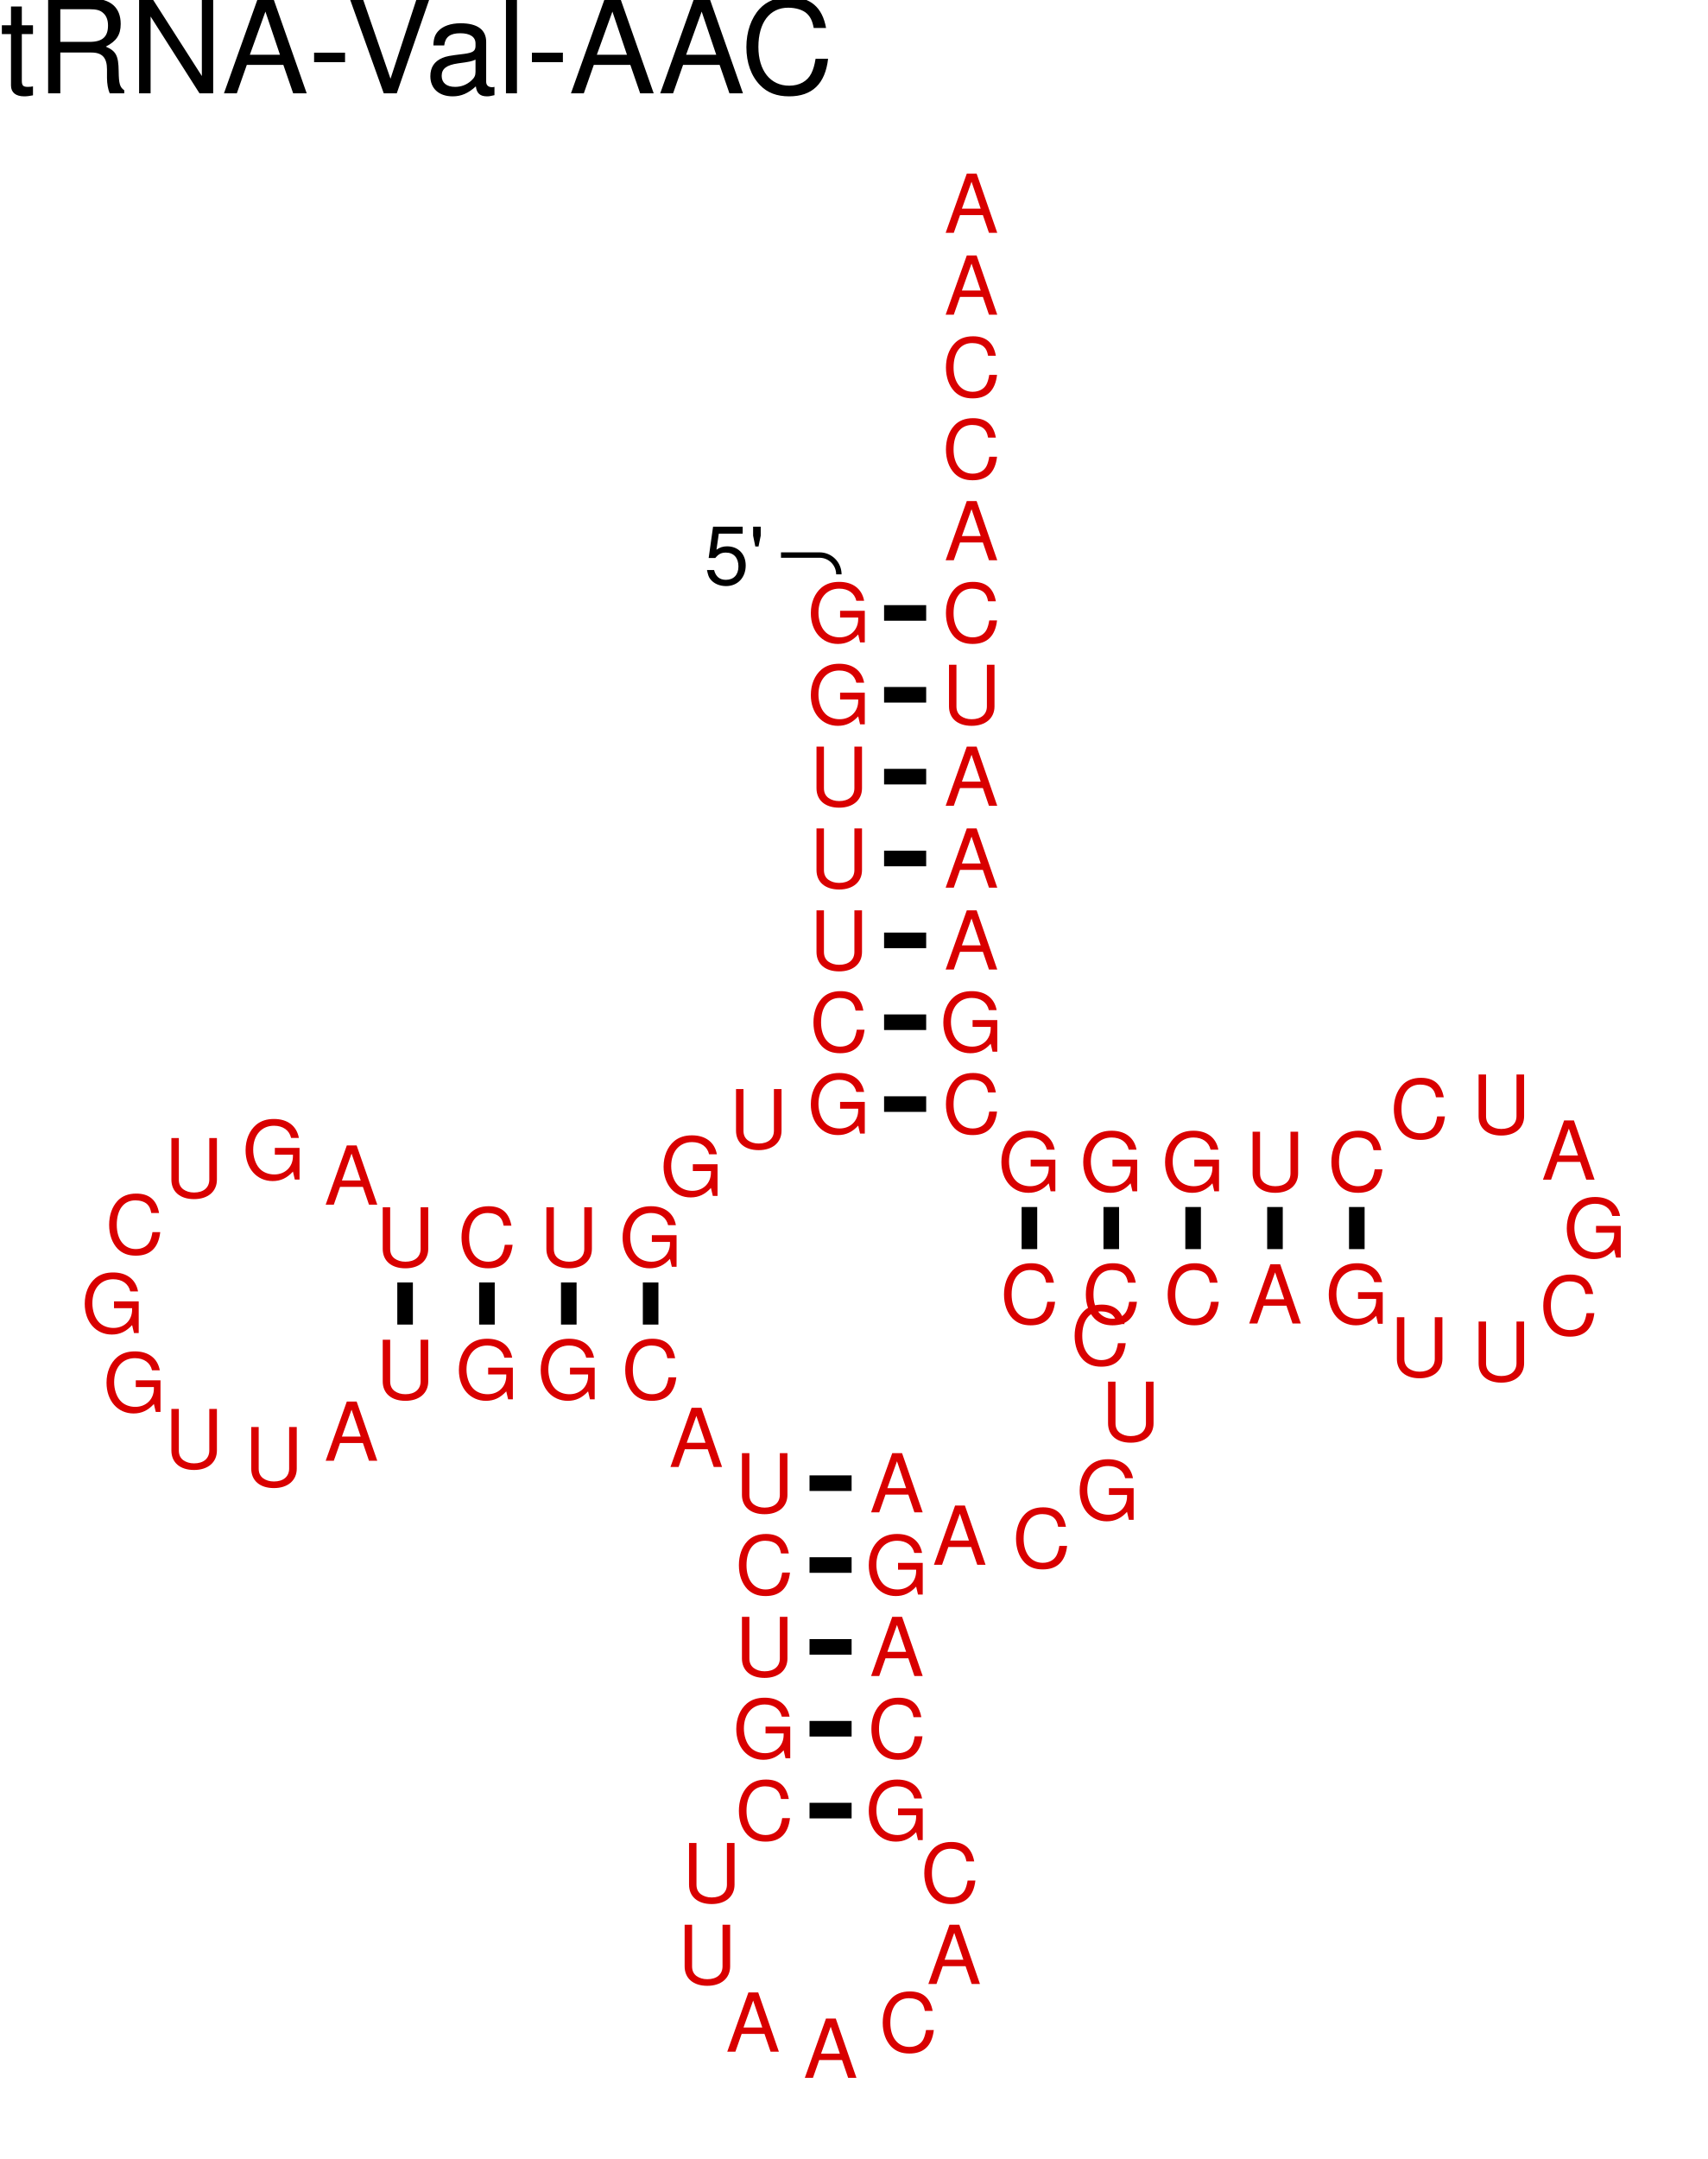
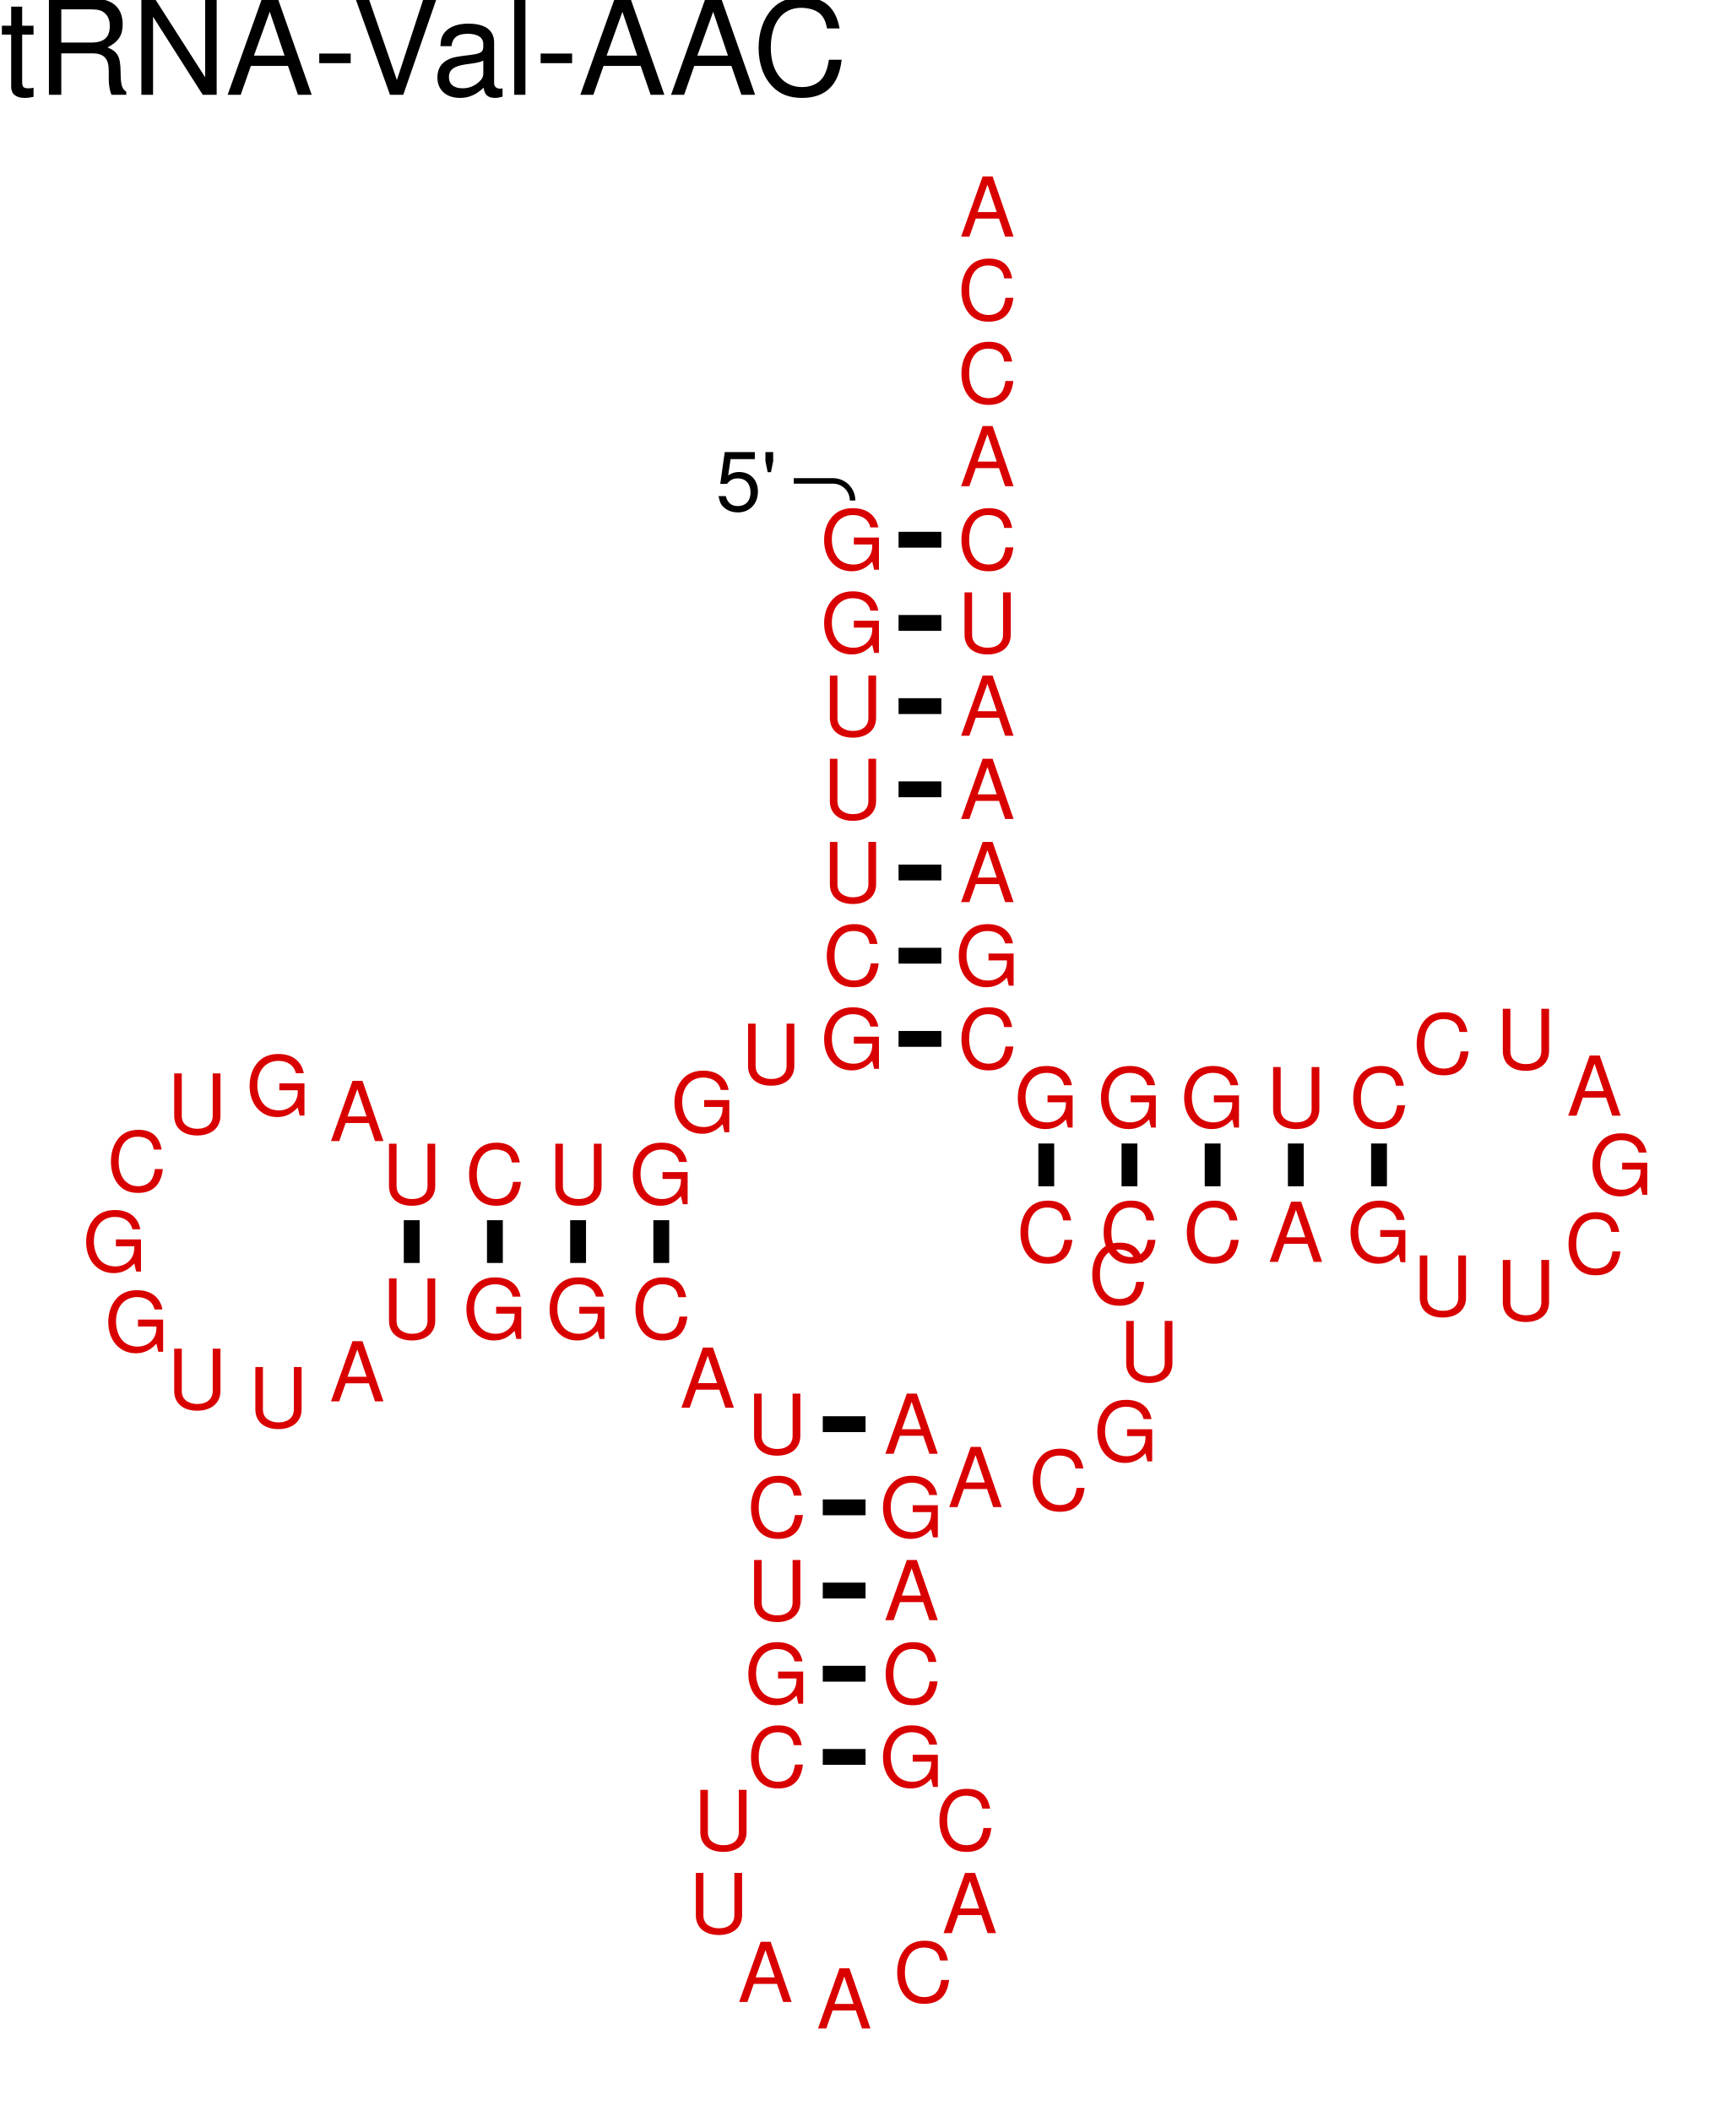
- <svg xmlns="http://www.w3.org/2000/svg" version="1.0" width="157.727" height="199.397" id="svg2403" xml:space="preserve">
+ <svg xmlns="http://www.w3.org/2000/svg" version="1.0" width="157.727" height="191.837" id="svg2403" xml:space="preserve">
  <text x="0" y="8.616" id="text1000">
    <tspan x="0" y="8.616" fill="#000000" font-variant="normal" font-weight="normal" font-style="normal" font-family="Helvetica, Arial, sans-serif" font-size="12" id="tspan1001">tRNA-Val-AAC</tspan>
  </text>
+   <path fill="none" stroke="#000000" stroke-width="1.44" stroke-linecap="butt" stroke-linejoin="miter" d="M 81.66 49.048 L 85.548 49.048 " />
  <path fill="none" stroke="#000000" stroke-width="1.44" stroke-linecap="butt" stroke-linejoin="miter" d="M 81.66 56.608 L 85.548 56.608 " />
  <path fill="none" stroke="#000000" stroke-width="1.44" stroke-linecap="butt" stroke-linejoin="miter" d="M 81.66 64.168 L 85.548 64.168 " />
  <path fill="none" stroke="#000000" stroke-width="1.44" stroke-linecap="butt" stroke-linejoin="miter" d="M 81.66 71.728 L 85.548 71.728 " />
  <path fill="none" stroke="#000000" stroke-width="1.44" stroke-linecap="butt" stroke-linejoin="miter" d="M 81.66 79.288 L 85.548 79.288 " />
  <path fill="none" stroke="#000000" stroke-width="1.44" stroke-linecap="butt" stroke-linejoin="miter" d="M 81.66 86.849 L 85.548 86.849 " />
  <path fill="none" stroke="#000000" stroke-width="1.44" stroke-linecap="butt" stroke-linejoin="miter" d="M 81.66 94.409 L 85.548 94.409 " />
-   <path fill="none" stroke="#000000" stroke-width="1.44" stroke-linecap="butt" stroke-linejoin="miter" d="M 81.66 101.969 L 85.548 101.969 " />
-   <path fill="none" stroke="#000000" stroke-width="1.44" stroke-linecap="butt" stroke-linejoin="miter" d="M 60.097 118.445 L 60.097 122.333 " />
-   <path fill="none" stroke="#000000" stroke-width="1.44" stroke-linecap="butt" stroke-linejoin="miter" d="M 52.537 118.445 L 52.537 122.333 " />
-   <path fill="none" stroke="#000000" stroke-width="1.44" stroke-linecap="butt" stroke-linejoin="miter" d="M 44.977 118.445 L 44.977 122.333 " />
-   <path fill="none" stroke="#000000" stroke-width="1.44" stroke-linecap="butt" stroke-linejoin="miter" d="M 37.417 118.445 L 37.417 122.333 " />
+   <path fill="none" stroke="#000000" stroke-width="1.44" stroke-linecap="butt" stroke-linejoin="miter" d="M 60.097 110.885 L 60.097 114.773 " />
+   <path fill="none" stroke="#000000" stroke-width="1.44" stroke-linecap="butt" stroke-linejoin="miter" d="M 52.537 110.885 L 52.537 114.773 " />
+   <path fill="none" stroke="#000000" stroke-width="1.44" stroke-linecap="butt" stroke-linejoin="miter" d="M 44.977 110.885 L 44.977 114.773 " />
+   <path fill="none" stroke="#000000" stroke-width="1.44" stroke-linecap="butt" stroke-linejoin="miter" d="M 37.417 110.885 L 37.417 114.773 " />
+   <path fill="none" stroke="#000000" stroke-width="1.44" stroke-linecap="butt" stroke-linejoin="miter" d="M 74.773 129.42 L 78.661 129.42 " />
  <path fill="none" stroke="#000000" stroke-width="1.44" stroke-linecap="butt" stroke-linejoin="miter" d="M 74.773 136.98 L 78.661 136.98 " />
  <path fill="none" stroke="#000000" stroke-width="1.44" stroke-linecap="butt" stroke-linejoin="miter" d="M 74.773 144.54 L 78.661 144.54 " />
  <path fill="none" stroke="#000000" stroke-width="1.44" stroke-linecap="butt" stroke-linejoin="miter" d="M 74.773 152.1 L 78.661 152.1 " />
  <path fill="none" stroke="#000000" stroke-width="1.44" stroke-linecap="butt" stroke-linejoin="miter" d="M 74.773 159.66 L 78.661 159.66 " />
-   <path fill="none" stroke="#000000" stroke-width="1.44" stroke-linecap="butt" stroke-linejoin="miter" d="M 74.773 167.22 L 78.661 167.22 " />
-   <path fill="none" stroke="#000000" stroke-width="1.44" stroke-linecap="butt" stroke-linejoin="miter" d="M 95.085 115.363 L 95.085 111.475 " />
-   <path fill="none" stroke="#000000" stroke-width="1.44" stroke-linecap="butt" stroke-linejoin="miter" d="M 102.645 115.363 L 102.645 111.475 " />
-   <path fill="none" stroke="#000000" stroke-width="1.44" stroke-linecap="butt" stroke-linejoin="miter" d="M 110.205 115.363 L 110.205 111.475 " />
-   <path fill="none" stroke="#000000" stroke-width="1.44" stroke-linecap="butt" stroke-linejoin="miter" d="M 117.765 115.363 L 117.765 111.475 " />
-   <path fill="none" stroke="#000000" stroke-width="1.44" stroke-linecap="butt" stroke-linejoin="miter" d="M 125.325 115.363 L 125.325 111.475 " />
-   <text x="74.566" y="59.301" id="text1002">
-     <tspan x="74.566" y="59.301" fill="#d90000" font-variant="normal" font-weight="normal" font-style="normal" font-family="Helvetica, Arial, sans-serif" font-size="7.5" id="tspan1003">G</tspan>
-   </text>
-   <text x="74.566" y="66.861" id="text1004">
-     <tspan x="74.566" y="66.861" fill="#d90000" font-variant="normal" font-weight="normal" font-style="normal" font-family="Helvetica, Arial, sans-serif" font-size="7.5" id="tspan1005">G</tspan>
-   </text>
-   <text x="74.776" y="74.421" id="text1006">
-     <tspan x="74.776" y="74.421" fill="#d90000" font-variant="normal" font-weight="normal" font-style="normal" font-family="Helvetica, Arial, sans-serif" font-size="7.5" id="tspan1007">U</tspan>
-   </text>
-   <text x="74.776" y="81.981" id="text1008">
-     <tspan x="74.776" y="81.981" fill="#d90000" font-variant="normal" font-weight="normal" font-style="normal" font-family="Helvetica, Arial, sans-serif" font-size="7.5" id="tspan1009">U</tspan>
-   </text>
-   <text x="74.776" y="89.541" id="text1010">
-     <tspan x="74.776" y="89.541" fill="#d90000" font-variant="normal" font-weight="normal" font-style="normal" font-family="Helvetica, Arial, sans-serif" font-size="7.5" id="tspan1011">U</tspan>
-   </text>
-   <text x="74.776" y="97.101" id="text1012">
-     <tspan x="74.776" y="97.101" fill="#d90000" font-variant="normal" font-weight="normal" font-style="normal" font-family="Helvetica, Arial, sans-serif" font-size="7.5" id="tspan1013">C</tspan>
-   </text>
-   <text x="74.566" y="104.661" id="text1014">
-     <tspan x="74.566" y="104.661" fill="#d90000" font-variant="normal" font-weight="normal" font-style="normal" font-family="Helvetica, Arial, sans-serif" font-size="7.5" id="tspan1015">G</tspan>
-   </text>
-   <text x="67.345" y="106.051" id="text1016">
-     <tspan x="67.345" y="106.051" fill="#d90000" font-variant="normal" font-weight="normal" font-style="normal" font-family="Helvetica, Arial, sans-serif" font-size="7.5" id="tspan1017">U</tspan>
-   </text>
-   <text x="60.963" y="110.417" id="text1018">
-     <tspan x="60.963" y="110.417" fill="#d90000" font-variant="normal" font-weight="normal" font-style="normal" font-family="Helvetica, Arial, sans-serif" font-size="7.5" id="tspan1019">G</tspan>
-   </text>
-   <text x="57.179" y="116.962" id="text1020">
-     <tspan x="57.179" y="116.962" fill="#d90000" font-variant="normal" font-weight="normal" font-style="normal" font-family="Helvetica, Arial, sans-serif" font-size="7.5" id="tspan1021">G</tspan>
-   </text>
-   <text x="49.829" y="116.962" id="text1022">
-     <tspan x="49.829" y="116.962" fill="#d90000" font-variant="normal" font-weight="normal" font-style="normal" font-family="Helvetica, Arial, sans-serif" font-size="7.5" id="tspan1023">U</tspan>
-   </text>
-   <text x="42.269" y="116.962" id="text1024">
-     <tspan x="42.269" y="116.962" fill="#d90000" font-variant="normal" font-weight="normal" font-style="normal" font-family="Helvetica, Arial, sans-serif" font-size="7.5" id="tspan1025">C</tspan>
-   </text>
-   <text x="34.709" y="116.962" id="text1026">
-     <tspan x="34.709" y="116.962" fill="#d90000" font-variant="normal" font-weight="normal" font-style="normal" font-family="Helvetica, Arial, sans-serif" font-size="7.5" id="tspan1027">U</tspan>
-   </text>
-   <text x="29.957" y="111.255" id="text1028">
-     <tspan x="29.957" y="111.255" fill="#d90000" font-variant="normal" font-weight="normal" font-style="normal" font-family="Helvetica, Arial, sans-serif" font-size="7.5" id="tspan1029">A</tspan>
-   </text>
-   <text x="22.355" y="108.904" id="text1030">
-     <tspan x="22.355" y="108.904" fill="#d90000" font-variant="normal" font-weight="normal" font-style="normal" font-family="Helvetica, Arial, sans-serif" font-size="7.5" id="tspan1031">G</tspan>
-   </text>
-   <text x="15.192" y="110.575" id="text1032">
-     <tspan x="15.192" y="110.575" fill="#d90000" font-variant="normal" font-weight="normal" font-style="normal" font-family="Helvetica, Arial, sans-serif" font-size="7.5" id="tspan1033">U</tspan>
-   </text>
-   <text x="9.723" y="115.795" id="text1034">
-     <tspan x="9.723" y="115.795" fill="#d90000" font-variant="normal" font-weight="normal" font-style="normal" font-family="Helvetica, Arial, sans-serif" font-size="7.5" id="tspan1035">C</tspan>
-   </text>
-   <text x="7.5" y="123.082" id="text1036">
-     <tspan x="7.5" y="123.082" fill="#d90000" font-variant="normal" font-weight="normal" font-style="normal" font-family="Helvetica, Arial, sans-serif" font-size="7.5" id="tspan1037">G</tspan>
-   </text>
-   <text x="9.513" y="130.369" id="text1038">
-     <tspan x="9.513" y="130.369" fill="#d90000" font-variant="normal" font-weight="normal" font-style="normal" font-family="Helvetica, Arial, sans-serif" font-size="7.5" id="tspan1039">G</tspan>
-   </text>
-   <text x="15.192" y="135.588" id="text1040">
-     <tspan x="15.192" y="135.588" fill="#d90000" font-variant="normal" font-weight="normal" font-style="normal" font-family="Helvetica, Arial, sans-serif" font-size="7.5" id="tspan1041">U</tspan>
-   </text>
-   <text x="22.565" y="137.259" id="text1042">
-     <tspan x="22.565" y="137.259" fill="#d90000" font-variant="normal" font-weight="normal" font-style="normal" font-family="Helvetica, Arial, sans-serif" font-size="7.5" id="tspan1043">U</tspan>
-   </text>
-   <text x="29.957" y="134.908" id="text1044">
-     <tspan x="29.957" y="134.908" fill="#d90000" font-variant="normal" font-weight="normal" font-style="normal" font-family="Helvetica, Arial, sans-serif" font-size="7.5" id="tspan1045">A</tspan>
-   </text>
-   <text x="34.709" y="129.202" id="text1046">
-     <tspan x="34.709" y="129.202" fill="#d90000" font-variant="normal" font-weight="normal" font-style="normal" font-family="Helvetica, Arial, sans-serif" font-size="7.5" id="tspan1047">U</tspan>
-   </text>
-   <text x="42.059" y="129.202" id="text1048">
-     <tspan x="42.059" y="129.202" fill="#d90000" font-variant="normal" font-weight="normal" font-style="normal" font-family="Helvetica, Arial, sans-serif" font-size="7.5" id="tspan1049">G</tspan>
-   </text>
-   <text x="49.619" y="129.202" id="text1050">
-     <tspan x="49.619" y="129.202" fill="#d90000" font-variant="normal" font-weight="normal" font-style="normal" font-family="Helvetica, Arial, sans-serif" font-size="7.5" id="tspan1051">G</tspan>
-   </text>
-   <text x="57.389" y="129.202" id="text1052">
-     <tspan x="57.389" y="129.202" fill="#d90000" font-variant="normal" font-weight="normal" font-style="normal" font-family="Helvetica, Arial, sans-serif" font-size="7.5" id="tspan1053">C</tspan>
-   </text>
-   <text x="61.803" y="135.483" id="text1054">
-     <tspan x="61.803" y="135.483" fill="#d90000" font-variant="normal" font-weight="normal" font-style="normal" font-family="Helvetica, Arial, sans-serif" font-size="7.5" id="tspan1055">A</tspan>
-   </text>
-   <text x="67.889" y="139.673" id="text1056">
-     <tspan x="67.889" y="139.673" fill="#d90000" font-variant="normal" font-weight="normal" font-style="normal" font-family="Helvetica, Arial, sans-serif" font-size="7.5" id="tspan1057">U</tspan>
-   </text>
-   <text x="67.889" y="147.233" id="text1058">
-     <tspan x="67.889" y="147.233" fill="#d90000" font-variant="normal" font-weight="normal" font-style="normal" font-family="Helvetica, Arial, sans-serif" font-size="7.5" id="tspan1059">C</tspan>
-   </text>
-   <text x="67.889" y="154.793" id="text1060">
-     <tspan x="67.889" y="154.793" fill="#d90000" font-variant="normal" font-weight="normal" font-style="normal" font-family="Helvetica, Arial, sans-serif" font-size="7.5" id="tspan1061">U</tspan>
-   </text>
-   <text x="67.679" y="162.353" id="text1062">
-     <tspan x="67.679" y="162.353" fill="#d90000" font-variant="normal" font-weight="normal" font-style="normal" font-family="Helvetica, Arial, sans-serif" font-size="7.5" id="tspan1063">G</tspan>
-   </text>
-   <text x="67.889" y="169.913" id="text1064">
-     <tspan x="67.889" y="169.913" fill="#d90000" font-variant="normal" font-weight="normal" font-style="normal" font-family="Helvetica, Arial, sans-serif" font-size="7.5" id="tspan1065">C</tspan>
-   </text>
-   <text x="63.002" y="175.68" id="text1066">
-     <tspan x="63.002" y="175.68" fill="#d90000" font-variant="normal" font-weight="normal" font-style="normal" font-family="Helvetica, Arial, sans-serif" font-size="7.5" id="tspan1067">U</tspan>
-   </text>
-   <text x="62.599" y="183.23" id="text1068">
-     <tspan x="62.599" y="183.23" fill="#d90000" font-variant="normal" font-weight="normal" font-style="normal" font-family="Helvetica, Arial, sans-serif" font-size="7.5" id="tspan1069">U</tspan>
-   </text>
-   <text x="67.051" y="189.485" id="text1070">
-     <tspan x="67.051" y="189.485" fill="#d90000" font-variant="normal" font-weight="normal" font-style="normal" font-family="Helvetica, Arial, sans-serif" font-size="7.5" id="tspan1071">A</tspan>
-   </text>
-   <text x="74.216" y="191.897" id="text1072">
-     <tspan x="74.216" y="191.897" fill="#d90000" font-variant="normal" font-weight="normal" font-style="normal" font-family="Helvetica, Arial, sans-serif" font-size="7.5" id="tspan1073">A</tspan>
-   </text>
-   <text x="81.174" y="189.485" id="text1074">
-     <tspan x="81.174" y="189.485" fill="#d90000" font-variant="normal" font-weight="normal" font-style="normal" font-family="Helvetica, Arial, sans-serif" font-size="7.5" id="tspan1075">C</tspan>
-   </text>
-   <text x="85.626" y="183.23" id="text1076">
-     <tspan x="85.626" y="183.23" fill="#d90000" font-variant="normal" font-weight="normal" font-style="normal" font-family="Helvetica, Arial, sans-serif" font-size="7.5" id="tspan1077">A</tspan>
-   </text>
-   <text x="85.017" y="175.68" id="text1078">
-     <tspan x="85.017" y="175.68" fill="#d90000" font-variant="normal" font-weight="normal" font-style="normal" font-family="Helvetica, Arial, sans-serif" font-size="7.5" id="tspan1079">C</tspan>
-   </text>
-   <text x="79.919" y="169.913" id="text1080">
-     <tspan x="79.919" y="169.913" fill="#d90000" font-variant="normal" font-weight="normal" font-style="normal" font-family="Helvetica, Arial, sans-serif" font-size="7.5" id="tspan1081">G</tspan>
-   </text>
-   <text x="80.129" y="162.353" id="text1082">
-     <tspan x="80.129" y="162.353" fill="#d90000" font-variant="normal" font-weight="normal" font-style="normal" font-family="Helvetica, Arial, sans-serif" font-size="7.5" id="tspan1083">C</tspan>
-   </text>
-   <text x="80.335" y="154.793" id="text1084">
-     <tspan x="80.335" y="154.793" fill="#d90000" font-variant="normal" font-weight="normal" font-style="normal" font-family="Helvetica, Arial, sans-serif" font-size="7.5" id="tspan1085">A</tspan>
-   </text>
-   <text x="79.919" y="147.233" id="text1086">
-     <tspan x="79.919" y="147.233" fill="#d90000" font-variant="normal" font-weight="normal" font-style="normal" font-family="Helvetica, Arial, sans-serif" font-size="7.5" id="tspan1087">G</tspan>
-   </text>
-   <text x="80.335" y="139.673" id="text1088">
-     <tspan x="80.335" y="139.673" fill="#d90000" font-variant="normal" font-weight="normal" font-style="normal" font-family="Helvetica, Arial, sans-serif" font-size="7.5" id="tspan1089">A</tspan>
-   </text>
-   <text x="86.14" y="144.516" id="text1090">
-     <tspan x="86.14" y="144.516" fill="#d90000" font-variant="normal" font-weight="normal" font-style="normal" font-family="Helvetica, Arial, sans-serif" font-size="7.5" id="tspan1091">A</tspan>
-   </text>
-   <text x="93.49" y="144.771" id="text1092">
-     <tspan x="93.49" y="144.771" fill="#d90000" font-variant="normal" font-weight="normal" font-style="normal" font-family="Helvetica, Arial, sans-serif" font-size="7.5" id="tspan1093">C</tspan>
-   </text>
-   <text x="99.398" y="140.331" id="text1094">
-     <tspan x="99.398" y="140.331" fill="#d90000" font-variant="normal" font-weight="normal" font-style="normal" font-family="Helvetica, Arial, sans-serif" font-size="7.5" id="tspan1095">G</tspan>
-   </text>
-   <text x="101.708" y="133.068" id="text1096">
-     <tspan x="101.708" y="133.068" fill="#d90000" font-variant="normal" font-weight="normal" font-style="normal" font-family="Helvetica, Arial, sans-serif" font-size="7.5" id="tspan1097">U</tspan>
-   </text>
-   <text x="98.903" y="126.048" id="text1098">
-     <tspan x="98.903" y="126.048" fill="#d90000" font-variant="normal" font-weight="normal" font-style="normal" font-family="Helvetica, Arial, sans-serif" font-size="7.5" id="tspan1099">C</tspan>
-   </text>
-   <text x="92.377" y="122.231" id="text1100">
-     <tspan x="92.377" y="122.231" fill="#d90000" font-variant="normal" font-weight="normal" font-style="normal" font-family="Helvetica, Arial, sans-serif" font-size="7.5" id="tspan1101">C</tspan>
-   </text>
-   <text x="99.937" y="122.231" id="text1102">
-     <tspan x="99.937" y="122.231" fill="#d90000" font-variant="normal" font-weight="normal" font-style="normal" font-family="Helvetica, Arial, sans-serif" font-size="7.5" id="tspan1103">C</tspan>
-   </text>
-   <text x="107.497" y="122.231" id="text1104">
-     <tspan x="107.497" y="122.231" fill="#d90000" font-variant="normal" font-weight="normal" font-style="normal" font-family="Helvetica, Arial, sans-serif" font-size="7.5" id="tspan1105">C</tspan>
-   </text>
-   <text x="115.263" y="122.231" id="text1106">
-     <tspan x="115.263" y="122.231" fill="#d90000" font-variant="normal" font-weight="normal" font-style="normal" font-family="Helvetica, Arial, sans-serif" font-size="7.5" id="tspan1107">A</tspan>
-   </text>
-   <text x="122.407" y="122.231" id="text1108">
-     <tspan x="122.407" y="122.231" fill="#d90000" font-variant="normal" font-weight="normal" font-style="normal" font-family="Helvetica, Arial, sans-serif" font-size="7.5" id="tspan1109">G</tspan>
-   </text>
-   <text x="128.385" y="127.119" id="text1110">
-     <tspan x="128.385" y="127.119" fill="#d90000" font-variant="normal" font-weight="normal" font-style="normal" font-family="Helvetica, Arial, sans-serif" font-size="7.5" id="tspan1111">U</tspan>
-   </text>
-   <text x="135.934" y="127.522" id="text1112">
-     <tspan x="135.934" y="127.522" fill="#d90000" font-variant="normal" font-weight="normal" font-style="normal" font-family="Helvetica, Arial, sans-serif" font-size="7.5" id="tspan1113">U</tspan>
-   </text>
-   <text x="142.189" y="123.276" id="text1114">
-     <tspan x="142.189" y="123.276" fill="#d90000" font-variant="normal" font-weight="normal" font-style="normal" font-family="Helvetica, Arial, sans-serif" font-size="7.5" id="tspan1115">C</tspan>
-   </text>
-   <text x="144.392" y="116.111" id="text1116">
-     <tspan x="144.392" y="116.111" fill="#d90000" font-variant="normal" font-weight="normal" font-style="normal" font-family="Helvetica, Arial, sans-serif" font-size="7.5" id="tspan1117">G</tspan>
-   </text>
-   <text x="142.396" y="108.947" id="text1118">
-     <tspan x="142.396" y="108.947" fill="#d90000" font-variant="normal" font-weight="normal" font-style="normal" font-family="Helvetica, Arial, sans-serif" font-size="7.5" id="tspan1119">A</tspan>
-   </text>
-   <text x="135.934" y="104.701" id="text1120">
-     <tspan x="135.934" y="104.701" fill="#d90000" font-variant="normal" font-weight="normal" font-style="normal" font-family="Helvetica, Arial, sans-serif" font-size="7.5" id="tspan1121">U</tspan>
-   </text>
-   <text x="128.385" y="105.104" id="text1122">
-     <tspan x="128.385" y="105.104" fill="#d90000" font-variant="normal" font-weight="normal" font-style="normal" font-family="Helvetica, Arial, sans-serif" font-size="7.5" id="tspan1123">C</tspan>
-   </text>
-   <text x="122.617" y="109.991" id="text1124">
-     <tspan x="122.617" y="109.991" fill="#d90000" font-variant="normal" font-weight="normal" font-style="normal" font-family="Helvetica, Arial, sans-serif" font-size="7.5" id="tspan1125">C</tspan>
-   </text>
-   <text x="115.057" y="109.991" id="text1126">
-     <tspan x="115.057" y="109.991" fill="#d90000" font-variant="normal" font-weight="normal" font-style="normal" font-family="Helvetica, Arial, sans-serif" font-size="7.5" id="tspan1127">U</tspan>
-   </text>
-   <text x="107.287" y="109.991" id="text1128">
-     <tspan x="107.287" y="109.991" fill="#d90000" font-variant="normal" font-weight="normal" font-style="normal" font-family="Helvetica, Arial, sans-serif" font-size="7.5" id="tspan1129">G</tspan>
-   </text>
-   <text x="99.727" y="109.991" id="text1130">
-     <tspan x="99.727" y="109.991" fill="#d90000" font-variant="normal" font-weight="normal" font-style="normal" font-family="Helvetica, Arial, sans-serif" font-size="7.5" id="tspan1131">G</tspan>
-   </text>
-   <text x="92.167" y="109.991" id="text1132">
-     <tspan x="92.167" y="109.991" fill="#d90000" font-variant="normal" font-weight="normal" font-style="normal" font-family="Helvetica, Arial, sans-serif" font-size="7.5" id="tspan1133">G</tspan>
-   </text>
-   <text x="87.016" y="104.661" id="text1134">
-     <tspan x="87.016" y="104.661" fill="#d90000" font-variant="normal" font-weight="normal" font-style="normal" font-family="Helvetica, Arial, sans-serif" font-size="7.5" id="tspan1135">C</tspan>
-   </text>
-   <text x="86.806" y="97.101" id="text1136">
-     <tspan x="86.806" y="97.101" fill="#d90000" font-variant="normal" font-weight="normal" font-style="normal" font-family="Helvetica, Arial, sans-serif" font-size="7.5" id="tspan1137">G</tspan>
-   </text>
-   <text x="87.222" y="89.541" id="text1138">
-     <tspan x="87.222" y="89.541" fill="#d90000" font-variant="normal" font-weight="normal" font-style="normal" font-family="Helvetica, Arial, sans-serif" font-size="7.5" id="tspan1139">A</tspan>
-   </text>
-   <text x="87.222" y="81.981" id="text1140">
-     <tspan x="87.222" y="81.981" fill="#d90000" font-variant="normal" font-weight="normal" font-style="normal" font-family="Helvetica, Arial, sans-serif" font-size="7.5" id="tspan1141">A</tspan>
-   </text>
-   <text x="87.222" y="74.421" id="text1142">
-     <tspan x="87.222" y="74.421" fill="#d90000" font-variant="normal" font-weight="normal" font-style="normal" font-family="Helvetica, Arial, sans-serif" font-size="7.5" id="tspan1143">A</tspan>
-   </text>
-   <text x="87.016" y="66.861" id="text1144">
-     <tspan x="87.016" y="66.861" fill="#d90000" font-variant="normal" font-weight="normal" font-style="normal" font-family="Helvetica, Arial, sans-serif" font-size="7.5" id="tspan1145">U</tspan>
-   </text>
-   <text x="87.016" y="59.301" id="text1146">
-     <tspan x="87.016" y="59.301" fill="#d90000" font-variant="normal" font-weight="normal" font-style="normal" font-family="Helvetica, Arial, sans-serif" font-size="7.5" id="tspan1147">C</tspan>
-   </text>
-   <text x="87.222" y="51.741" id="text1148">
-     <tspan x="87.222" y="51.741" fill="#d90000" font-variant="normal" font-weight="normal" font-style="normal" font-family="Helvetica, Arial, sans-serif" font-size="7.5" id="tspan1149">A</tspan>
-   </text>
-   <text x="87.016" y="44.181" id="text1150">
-     <tspan x="87.016" y="44.181" fill="#d90000" font-variant="normal" font-weight="normal" font-style="normal" font-family="Helvetica, Arial, sans-serif" font-size="7.5" id="tspan1151">C</tspan>
-   </text>
-   <text x="87.016" y="36.621" id="text1152">
-     <tspan x="87.016" y="36.621" fill="#d90000" font-variant="normal" font-weight="normal" font-style="normal" font-family="Helvetica, Arial, sans-serif" font-size="7.5" id="tspan1153">C</tspan>
-   </text>
-   <text x="87.222" y="29.061" id="text1154">
-     <tspan x="87.222" y="29.061" fill="#d90000" font-variant="normal" font-weight="normal" font-style="normal" font-family="Helvetica, Arial, sans-serif" font-size="7.5" id="tspan1155">A</tspan>
-   </text>
-   <text x="87.222" y="21.501" id="text1156">
-     <tspan x="87.222" y="21.501" fill="#d90000" font-variant="normal" font-weight="normal" font-style="normal" font-family="Helvetica, Arial, sans-serif" font-size="7.5" id="tspan1157">A</tspan>
-   </text>
-   <path fill="none" stroke="#000000" stroke-width="0.5" stroke-linecap="butt" stroke-linejoin="miter" d="M 77.484 53.045 A 1.782,1.782 270 0,0 75.702,51.263L 72.138 51.263 " />
-   <text x="65.035" y="53.955" id="text1158">
-     <tspan x="65.035" y="53.955" fill="#000000" font-variant="normal" font-weight="normal" font-style="normal" font-family="Helvetica, Arial, sans-serif" font-size="7.5" id="tspan1159">5'</tspan>
+   <path fill="none" stroke="#000000" stroke-width="1.44" stroke-linecap="butt" stroke-linejoin="miter" d="M 95.085 107.803 L 95.085 103.915 " />
+   <path fill="none" stroke="#000000" stroke-width="1.44" stroke-linecap="butt" stroke-linejoin="miter" d="M 102.645 107.803 L 102.645 103.915 " />
+   <path fill="none" stroke="#000000" stroke-width="1.44" stroke-linecap="butt" stroke-linejoin="miter" d="M 110.205 107.803 L 110.205 103.915 " />
+   <path fill="none" stroke="#000000" stroke-width="1.44" stroke-linecap="butt" stroke-linejoin="miter" d="M 117.765 107.803 L 117.765 103.915 " />
+   <path fill="none" stroke="#000000" stroke-width="1.44" stroke-linecap="butt" stroke-linejoin="miter" d="M 125.325 107.803 L 125.325 103.915 " />
+   <text x="74.566" y="51.741" id="text1002">
+     <tspan x="74.566" y="51.741" fill="#d90000" font-variant="normal" font-weight="normal" font-style="normal" font-family="Helvetica, Arial, sans-serif" font-size="7.5" id="tspan1003">G</tspan>
+   </text>
+   <text x="74.566" y="59.301" id="text1004">
+     <tspan x="74.566" y="59.301" fill="#d90000" font-variant="normal" font-weight="normal" font-style="normal" font-family="Helvetica, Arial, sans-serif" font-size="7.5" id="tspan1005">G</tspan>
+   </text>
+   <text x="74.776" y="66.861" id="text1006">
+     <tspan x="74.776" y="66.861" fill="#d90000" font-variant="normal" font-weight="normal" font-style="normal" font-family="Helvetica, Arial, sans-serif" font-size="7.5" id="tspan1007">U</tspan>
+   </text>
+   <text x="74.776" y="74.421" id="text1008">
+     <tspan x="74.776" y="74.421" fill="#d90000" font-variant="normal" font-weight="normal" font-style="normal" font-family="Helvetica, Arial, sans-serif" font-size="7.5" id="tspan1009">U</tspan>
+   </text>
+   <text x="74.776" y="81.981" id="text1010">
+     <tspan x="74.776" y="81.981" fill="#d90000" font-variant="normal" font-weight="normal" font-style="normal" font-family="Helvetica, Arial, sans-serif" font-size="7.5" id="tspan1011">U</tspan>
+   </text>
+   <text x="74.776" y="89.541" id="text1012">
+     <tspan x="74.776" y="89.541" fill="#d90000" font-variant="normal" font-weight="normal" font-style="normal" font-family="Helvetica, Arial, sans-serif" font-size="7.5" id="tspan1013">C</tspan>
+   </text>
+   <text x="74.566" y="97.101" id="text1014">
+     <tspan x="74.566" y="97.101" fill="#d90000" font-variant="normal" font-weight="normal" font-style="normal" font-family="Helvetica, Arial, sans-serif" font-size="7.5" id="tspan1015">G</tspan>
+   </text>
+   <text x="67.345" y="98.491" id="text1016">
+     <tspan x="67.345" y="98.491" fill="#d90000" font-variant="normal" font-weight="normal" font-style="normal" font-family="Helvetica, Arial, sans-serif" font-size="7.5" id="tspan1017">U</tspan>
+   </text>
+   <text x="60.963" y="102.857" id="text1018">
+     <tspan x="60.963" y="102.857" fill="#d90000" font-variant="normal" font-weight="normal" font-style="normal" font-family="Helvetica, Arial, sans-serif" font-size="7.5" id="tspan1019">G</tspan>
+   </text>
+   <text x="57.179" y="109.402" id="text1020">
+     <tspan x="57.179" y="109.402" fill="#d90000" font-variant="normal" font-weight="normal" font-style="normal" font-family="Helvetica, Arial, sans-serif" font-size="7.5" id="tspan1021">G</tspan>
+   </text>
+   <text x="49.829" y="109.402" id="text1022">
+     <tspan x="49.829" y="109.402" fill="#d90000" font-variant="normal" font-weight="normal" font-style="normal" font-family="Helvetica, Arial, sans-serif" font-size="7.5" id="tspan1023">U</tspan>
+   </text>
+   <text x="42.269" y="109.402" id="text1024">
+     <tspan x="42.269" y="109.402" fill="#d90000" font-variant="normal" font-weight="normal" font-style="normal" font-family="Helvetica, Arial, sans-serif" font-size="7.5" id="tspan1025">C</tspan>
+   </text>
+   <text x="34.709" y="109.402" id="text1026">
+     <tspan x="34.709" y="109.402" fill="#d90000" font-variant="normal" font-weight="normal" font-style="normal" font-family="Helvetica, Arial, sans-serif" font-size="7.5" id="tspan1027">U</tspan>
+   </text>
+   <text x="29.957" y="103.695" id="text1028">
+     <tspan x="29.957" y="103.695" fill="#d90000" font-variant="normal" font-weight="normal" font-style="normal" font-family="Helvetica, Arial, sans-serif" font-size="7.5" id="tspan1029">A</tspan>
+   </text>
+   <text x="22.355" y="101.344" id="text1030">
+     <tspan x="22.355" y="101.344" fill="#d90000" font-variant="normal" font-weight="normal" font-style="normal" font-family="Helvetica, Arial, sans-serif" font-size="7.5" id="tspan1031">G</tspan>
+   </text>
+   <text x="15.192" y="103.015" id="text1032">
+     <tspan x="15.192" y="103.015" fill="#d90000" font-variant="normal" font-weight="normal" font-style="normal" font-family="Helvetica, Arial, sans-serif" font-size="7.5" id="tspan1033">U</tspan>
+   </text>
+   <text x="9.723" y="108.235" id="text1034">
+     <tspan x="9.723" y="108.235" fill="#d90000" font-variant="normal" font-weight="normal" font-style="normal" font-family="Helvetica, Arial, sans-serif" font-size="7.5" id="tspan1035">C</tspan>
+   </text>
+   <text x="7.5" y="115.522" id="text1036">
+     <tspan x="7.5" y="115.522" fill="#d90000" font-variant="normal" font-weight="normal" font-style="normal" font-family="Helvetica, Arial, sans-serif" font-size="7.5" id="tspan1037">G</tspan>
+   </text>
+   <text x="9.513" y="122.809" id="text1038">
+     <tspan x="9.513" y="122.809" fill="#d90000" font-variant="normal" font-weight="normal" font-style="normal" font-family="Helvetica, Arial, sans-serif" font-size="7.5" id="tspan1039">G</tspan>
+   </text>
+   <text x="15.192" y="128.028" id="text1040">
+     <tspan x="15.192" y="128.028" fill="#d90000" font-variant="normal" font-weight="normal" font-style="normal" font-family="Helvetica, Arial, sans-serif" font-size="7.5" id="tspan1041">U</tspan>
+   </text>
+   <text x="22.565" y="129.699" id="text1042">
+     <tspan x="22.565" y="129.699" fill="#d90000" font-variant="normal" font-weight="normal" font-style="normal" font-family="Helvetica, Arial, sans-serif" font-size="7.5" id="tspan1043">U</tspan>
+   </text>
+   <text x="29.957" y="127.348" id="text1044">
+     <tspan x="29.957" y="127.348" fill="#d90000" font-variant="normal" font-weight="normal" font-style="normal" font-family="Helvetica, Arial, sans-serif" font-size="7.5" id="tspan1045">A</tspan>
+   </text>
+   <text x="34.709" y="121.642" id="text1046">
+     <tspan x="34.709" y="121.642" fill="#d90000" font-variant="normal" font-weight="normal" font-style="normal" font-family="Helvetica, Arial, sans-serif" font-size="7.5" id="tspan1047">U</tspan>
+   </text>
+   <text x="42.059" y="121.642" id="text1048">
+     <tspan x="42.059" y="121.642" fill="#d90000" font-variant="normal" font-weight="normal" font-style="normal" font-family="Helvetica, Arial, sans-serif" font-size="7.5" id="tspan1049">G</tspan>
+   </text>
+   <text x="49.619" y="121.642" id="text1050">
+     <tspan x="49.619" y="121.642" fill="#d90000" font-variant="normal" font-weight="normal" font-style="normal" font-family="Helvetica, Arial, sans-serif" font-size="7.5" id="tspan1051">G</tspan>
+   </text>
+   <text x="57.389" y="121.642" id="text1052">
+     <tspan x="57.389" y="121.642" fill="#d90000" font-variant="normal" font-weight="normal" font-style="normal" font-family="Helvetica, Arial, sans-serif" font-size="7.5" id="tspan1053">C</tspan>
+   </text>
+   <text x="61.803" y="127.923" id="text1054">
+     <tspan x="61.803" y="127.923" fill="#d90000" font-variant="normal" font-weight="normal" font-style="normal" font-family="Helvetica, Arial, sans-serif" font-size="7.5" id="tspan1055">A</tspan>
+   </text>
+   <text x="67.889" y="132.113" id="text1056">
+     <tspan x="67.889" y="132.113" fill="#d90000" font-variant="normal" font-weight="normal" font-style="normal" font-family="Helvetica, Arial, sans-serif" font-size="7.5" id="tspan1057">U</tspan>
+   </text>
+   <text x="67.889" y="139.673" id="text1058">
+     <tspan x="67.889" y="139.673" fill="#d90000" font-variant="normal" font-weight="normal" font-style="normal" font-family="Helvetica, Arial, sans-serif" font-size="7.5" id="tspan1059">C</tspan>
+   </text>
+   <text x="67.889" y="147.233" id="text1060">
+     <tspan x="67.889" y="147.233" fill="#d90000" font-variant="normal" font-weight="normal" font-style="normal" font-family="Helvetica, Arial, sans-serif" font-size="7.5" id="tspan1061">U</tspan>
+   </text>
+   <text x="67.679" y="154.793" id="text1062">
+     <tspan x="67.679" y="154.793" fill="#d90000" font-variant="normal" font-weight="normal" font-style="normal" font-family="Helvetica, Arial, sans-serif" font-size="7.5" id="tspan1063">G</tspan>
+   </text>
+   <text x="67.889" y="162.353" id="text1064">
+     <tspan x="67.889" y="162.353" fill="#d90000" font-variant="normal" font-weight="normal" font-style="normal" font-family="Helvetica, Arial, sans-serif" font-size="7.5" id="tspan1065">C</tspan>
+   </text>
+   <text x="63.002" y="168.12" id="text1066">
+     <tspan x="63.002" y="168.12" fill="#d90000" font-variant="normal" font-weight="normal" font-style="normal" font-family="Helvetica, Arial, sans-serif" font-size="7.5" id="tspan1067">U</tspan>
+   </text>
+   <text x="62.599" y="175.67" id="text1068">
+     <tspan x="62.599" y="175.67" fill="#d90000" font-variant="normal" font-weight="normal" font-style="normal" font-family="Helvetica, Arial, sans-serif" font-size="7.5" id="tspan1069">U</tspan>
+   </text>
+   <text x="67.051" y="181.925" id="text1070">
+     <tspan x="67.051" y="181.925" fill="#d90000" font-variant="normal" font-weight="normal" font-style="normal" font-family="Helvetica, Arial, sans-serif" font-size="7.5" id="tspan1071">A</tspan>
+   </text>
+   <text x="74.216" y="184.337" id="text1072">
+     <tspan x="74.216" y="184.337" fill="#d90000" font-variant="normal" font-weight="normal" font-style="normal" font-family="Helvetica, Arial, sans-serif" font-size="7.5" id="tspan1073">A</tspan>
+   </text>
+   <text x="81.174" y="181.925" id="text1074">
+     <tspan x="81.174" y="181.925" fill="#d90000" font-variant="normal" font-weight="normal" font-style="normal" font-family="Helvetica, Arial, sans-serif" font-size="7.5" id="tspan1075">C</tspan>
+   </text>
+   <text x="85.626" y="175.67" id="text1076">
+     <tspan x="85.626" y="175.67" fill="#d90000" font-variant="normal" font-weight="normal" font-style="normal" font-family="Helvetica, Arial, sans-serif" font-size="7.5" id="tspan1077">A</tspan>
+   </text>
+   <text x="85.017" y="168.12" id="text1078">
+     <tspan x="85.017" y="168.12" fill="#d90000" font-variant="normal" font-weight="normal" font-style="normal" font-family="Helvetica, Arial, sans-serif" font-size="7.5" id="tspan1079">C</tspan>
+   </text>
+   <text x="79.919" y="162.353" id="text1080">
+     <tspan x="79.919" y="162.353" fill="#d90000" font-variant="normal" font-weight="normal" font-style="normal" font-family="Helvetica, Arial, sans-serif" font-size="7.5" id="tspan1081">G</tspan>
+   </text>
+   <text x="80.129" y="154.793" id="text1082">
+     <tspan x="80.129" y="154.793" fill="#d90000" font-variant="normal" font-weight="normal" font-style="normal" font-family="Helvetica, Arial, sans-serif" font-size="7.5" id="tspan1083">C</tspan>
+   </text>
+   <text x="80.335" y="147.233" id="text1084">
+     <tspan x="80.335" y="147.233" fill="#d90000" font-variant="normal" font-weight="normal" font-style="normal" font-family="Helvetica, Arial, sans-serif" font-size="7.5" id="tspan1085">A</tspan>
+   </text>
+   <text x="79.919" y="139.673" id="text1086">
+     <tspan x="79.919" y="139.673" fill="#d90000" font-variant="normal" font-weight="normal" font-style="normal" font-family="Helvetica, Arial, sans-serif" font-size="7.5" id="tspan1087">G</tspan>
+   </text>
+   <text x="80.335" y="132.113" id="text1088">
+     <tspan x="80.335" y="132.113" fill="#d90000" font-variant="normal" font-weight="normal" font-style="normal" font-family="Helvetica, Arial, sans-serif" font-size="7.5" id="tspan1089">A</tspan>
+   </text>
+   <text x="86.14" y="136.956" id="text1090">
+     <tspan x="86.14" y="136.956" fill="#d90000" font-variant="normal" font-weight="normal" font-style="normal" font-family="Helvetica, Arial, sans-serif" font-size="7.5" id="tspan1091">A</tspan>
+   </text>
+   <text x="93.49" y="137.211" id="text1092">
+     <tspan x="93.49" y="137.211" fill="#d90000" font-variant="normal" font-weight="normal" font-style="normal" font-family="Helvetica, Arial, sans-serif" font-size="7.5" id="tspan1093">C</tspan>
+   </text>
+   <text x="99.398" y="132.771" id="text1094">
+     <tspan x="99.398" y="132.771" fill="#d90000" font-variant="normal" font-weight="normal" font-style="normal" font-family="Helvetica, Arial, sans-serif" font-size="7.5" id="tspan1095">G</tspan>
+   </text>
+   <text x="101.708" y="125.508" id="text1096">
+     <tspan x="101.708" y="125.508" fill="#d90000" font-variant="normal" font-weight="normal" font-style="normal" font-family="Helvetica, Arial, sans-serif" font-size="7.5" id="tspan1097">U</tspan>
+   </text>
+   <text x="98.903" y="118.488" id="text1098">
+     <tspan x="98.903" y="118.488" fill="#d90000" font-variant="normal" font-weight="normal" font-style="normal" font-family="Helvetica, Arial, sans-serif" font-size="7.5" id="tspan1099">C</tspan>
+   </text>
+   <text x="92.377" y="114.671" id="text1100">
+     <tspan x="92.377" y="114.671" fill="#d90000" font-variant="normal" font-weight="normal" font-style="normal" font-family="Helvetica, Arial, sans-serif" font-size="7.5" id="tspan1101">C</tspan>
+   </text>
+   <text x="99.937" y="114.671" id="text1102">
+     <tspan x="99.937" y="114.671" fill="#d90000" font-variant="normal" font-weight="normal" font-style="normal" font-family="Helvetica, Arial, sans-serif" font-size="7.5" id="tspan1103">C</tspan>
+   </text>
+   <text x="107.497" y="114.671" id="text1104">
+     <tspan x="107.497" y="114.671" fill="#d90000" font-variant="normal" font-weight="normal" font-style="normal" font-family="Helvetica, Arial, sans-serif" font-size="7.5" id="tspan1105">C</tspan>
+   </text>
+   <text x="115.263" y="114.671" id="text1106">
+     <tspan x="115.263" y="114.671" fill="#d90000" font-variant="normal" font-weight="normal" font-style="normal" font-family="Helvetica, Arial, sans-serif" font-size="7.5" id="tspan1107">A</tspan>
+   </text>
+   <text x="122.407" y="114.671" id="text1108">
+     <tspan x="122.407" y="114.671" fill="#d90000" font-variant="normal" font-weight="normal" font-style="normal" font-family="Helvetica, Arial, sans-serif" font-size="7.5" id="tspan1109">G</tspan>
+   </text>
+   <text x="128.385" y="119.559" id="text1110">
+     <tspan x="128.385" y="119.559" fill="#d90000" font-variant="normal" font-weight="normal" font-style="normal" font-family="Helvetica, Arial, sans-serif" font-size="7.5" id="tspan1111">U</tspan>
+   </text>
+   <text x="135.934" y="119.962" id="text1112">
+     <tspan x="135.934" y="119.962" fill="#d90000" font-variant="normal" font-weight="normal" font-style="normal" font-family="Helvetica, Arial, sans-serif" font-size="7.5" id="tspan1113">U</tspan>
+   </text>
+   <text x="142.189" y="115.716" id="text1114">
+     <tspan x="142.189" y="115.716" fill="#d90000" font-variant="normal" font-weight="normal" font-style="normal" font-family="Helvetica, Arial, sans-serif" font-size="7.5" id="tspan1115">C</tspan>
+   </text>
+   <text x="144.392" y="108.551" id="text1116">
+     <tspan x="144.392" y="108.551" fill="#d90000" font-variant="normal" font-weight="normal" font-style="normal" font-family="Helvetica, Arial, sans-serif" font-size="7.5" id="tspan1117">G</tspan>
+   </text>
+   <text x="142.396" y="101.387" id="text1118">
+     <tspan x="142.396" y="101.387" fill="#d90000" font-variant="normal" font-weight="normal" font-style="normal" font-family="Helvetica, Arial, sans-serif" font-size="7.5" id="tspan1119">A</tspan>
+   </text>
+   <text x="135.934" y="97.141" id="text1120">
+     <tspan x="135.934" y="97.141" fill="#d90000" font-variant="normal" font-weight="normal" font-style="normal" font-family="Helvetica, Arial, sans-serif" font-size="7.5" id="tspan1121">U</tspan>
+   </text>
+   <text x="128.385" y="97.544" id="text1122">
+     <tspan x="128.385" y="97.544" fill="#d90000" font-variant="normal" font-weight="normal" font-style="normal" font-family="Helvetica, Arial, sans-serif" font-size="7.5" id="tspan1123">C</tspan>
+   </text>
+   <text x="122.617" y="102.431" id="text1124">
+     <tspan x="122.617" y="102.431" fill="#d90000" font-variant="normal" font-weight="normal" font-style="normal" font-family="Helvetica, Arial, sans-serif" font-size="7.5" id="tspan1125">C</tspan>
+   </text>
+   <text x="115.057" y="102.431" id="text1126">
+     <tspan x="115.057" y="102.431" fill="#d90000" font-variant="normal" font-weight="normal" font-style="normal" font-family="Helvetica, Arial, sans-serif" font-size="7.5" id="tspan1127">U</tspan>
+   </text>
+   <text x="107.287" y="102.431" id="text1128">
+     <tspan x="107.287" y="102.431" fill="#d90000" font-variant="normal" font-weight="normal" font-style="normal" font-family="Helvetica, Arial, sans-serif" font-size="7.5" id="tspan1129">G</tspan>
+   </text>
+   <text x="99.727" y="102.431" id="text1130">
+     <tspan x="99.727" y="102.431" fill="#d90000" font-variant="normal" font-weight="normal" font-style="normal" font-family="Helvetica, Arial, sans-serif" font-size="7.5" id="tspan1131">G</tspan>
+   </text>
+   <text x="92.167" y="102.431" id="text1132">
+     <tspan x="92.167" y="102.431" fill="#d90000" font-variant="normal" font-weight="normal" font-style="normal" font-family="Helvetica, Arial, sans-serif" font-size="7.5" id="tspan1133">G</tspan>
+   </text>
+   <text x="87.016" y="97.101" id="text1134">
+     <tspan x="87.016" y="97.101" fill="#d90000" font-variant="normal" font-weight="normal" font-style="normal" font-family="Helvetica, Arial, sans-serif" font-size="7.5" id="tspan1135">C</tspan>
+   </text>
+   <text x="86.806" y="89.541" id="text1136">
+     <tspan x="86.806" y="89.541" fill="#d90000" font-variant="normal" font-weight="normal" font-style="normal" font-family="Helvetica, Arial, sans-serif" font-size="7.5" id="tspan1137">G</tspan>
+   </text>
+   <text x="87.222" y="81.981" id="text1138">
+     <tspan x="87.222" y="81.981" fill="#d90000" font-variant="normal" font-weight="normal" font-style="normal" font-family="Helvetica, Arial, sans-serif" font-size="7.5" id="tspan1139">A</tspan>
+   </text>
+   <text x="87.222" y="74.421" id="text1140">
+     <tspan x="87.222" y="74.421" fill="#d90000" font-variant="normal" font-weight="normal" font-style="normal" font-family="Helvetica, Arial, sans-serif" font-size="7.5" id="tspan1141">A</tspan>
+   </text>
+   <text x="87.222" y="66.861" id="text1142">
+     <tspan x="87.222" y="66.861" fill="#d90000" font-variant="normal" font-weight="normal" font-style="normal" font-family="Helvetica, Arial, sans-serif" font-size="7.5" id="tspan1143">A</tspan>
+   </text>
+   <text x="87.016" y="59.301" id="text1144">
+     <tspan x="87.016" y="59.301" fill="#d90000" font-variant="normal" font-weight="normal" font-style="normal" font-family="Helvetica, Arial, sans-serif" font-size="7.5" id="tspan1145">U</tspan>
+   </text>
+   <text x="87.016" y="51.741" id="text1146">
+     <tspan x="87.016" y="51.741" fill="#d90000" font-variant="normal" font-weight="normal" font-style="normal" font-family="Helvetica, Arial, sans-serif" font-size="7.5" id="tspan1147">C</tspan>
+   </text>
+   <text x="87.222" y="44.181" id="text1148">
+     <tspan x="87.222" y="44.181" fill="#d90000" font-variant="normal" font-weight="normal" font-style="normal" font-family="Helvetica, Arial, sans-serif" font-size="7.5" id="tspan1149">A</tspan>
+   </text>
+   <text x="87.016" y="36.621" id="text1150">
+     <tspan x="87.016" y="36.621" fill="#d90000" font-variant="normal" font-weight="normal" font-style="normal" font-family="Helvetica, Arial, sans-serif" font-size="7.5" id="tspan1151">C</tspan>
+   </text>
+   <text x="87.016" y="29.061" id="text1152">
+     <tspan x="87.016" y="29.061" fill="#d90000" font-variant="normal" font-weight="normal" font-style="normal" font-family="Helvetica, Arial, sans-serif" font-size="7.5" id="tspan1153">C</tspan>
+   </text>
+   <text x="87.222" y="21.501" id="text1154">
+     <tspan x="87.222" y="21.501" fill="#d90000" font-variant="normal" font-weight="normal" font-style="normal" font-family="Helvetica, Arial, sans-serif" font-size="7.5" id="tspan1155">A</tspan>
+   </text>
+   <path fill="none" stroke="#000000" stroke-width="0.5" stroke-linecap="butt" stroke-linejoin="miter" d="M 77.484 45.485 A 1.782,1.782 270 0,0 75.702,43.703L 72.138 43.703 " />
+   <text x="65.035" y="46.395" id="text1156">
+     <tspan x="65.035" y="46.395" fill="#000000" font-variant="normal" font-weight="normal" font-style="normal" font-family="Helvetica, Arial, sans-serif" font-size="7.5" id="tspan1157">5'</tspan>
  </text>
</svg>
